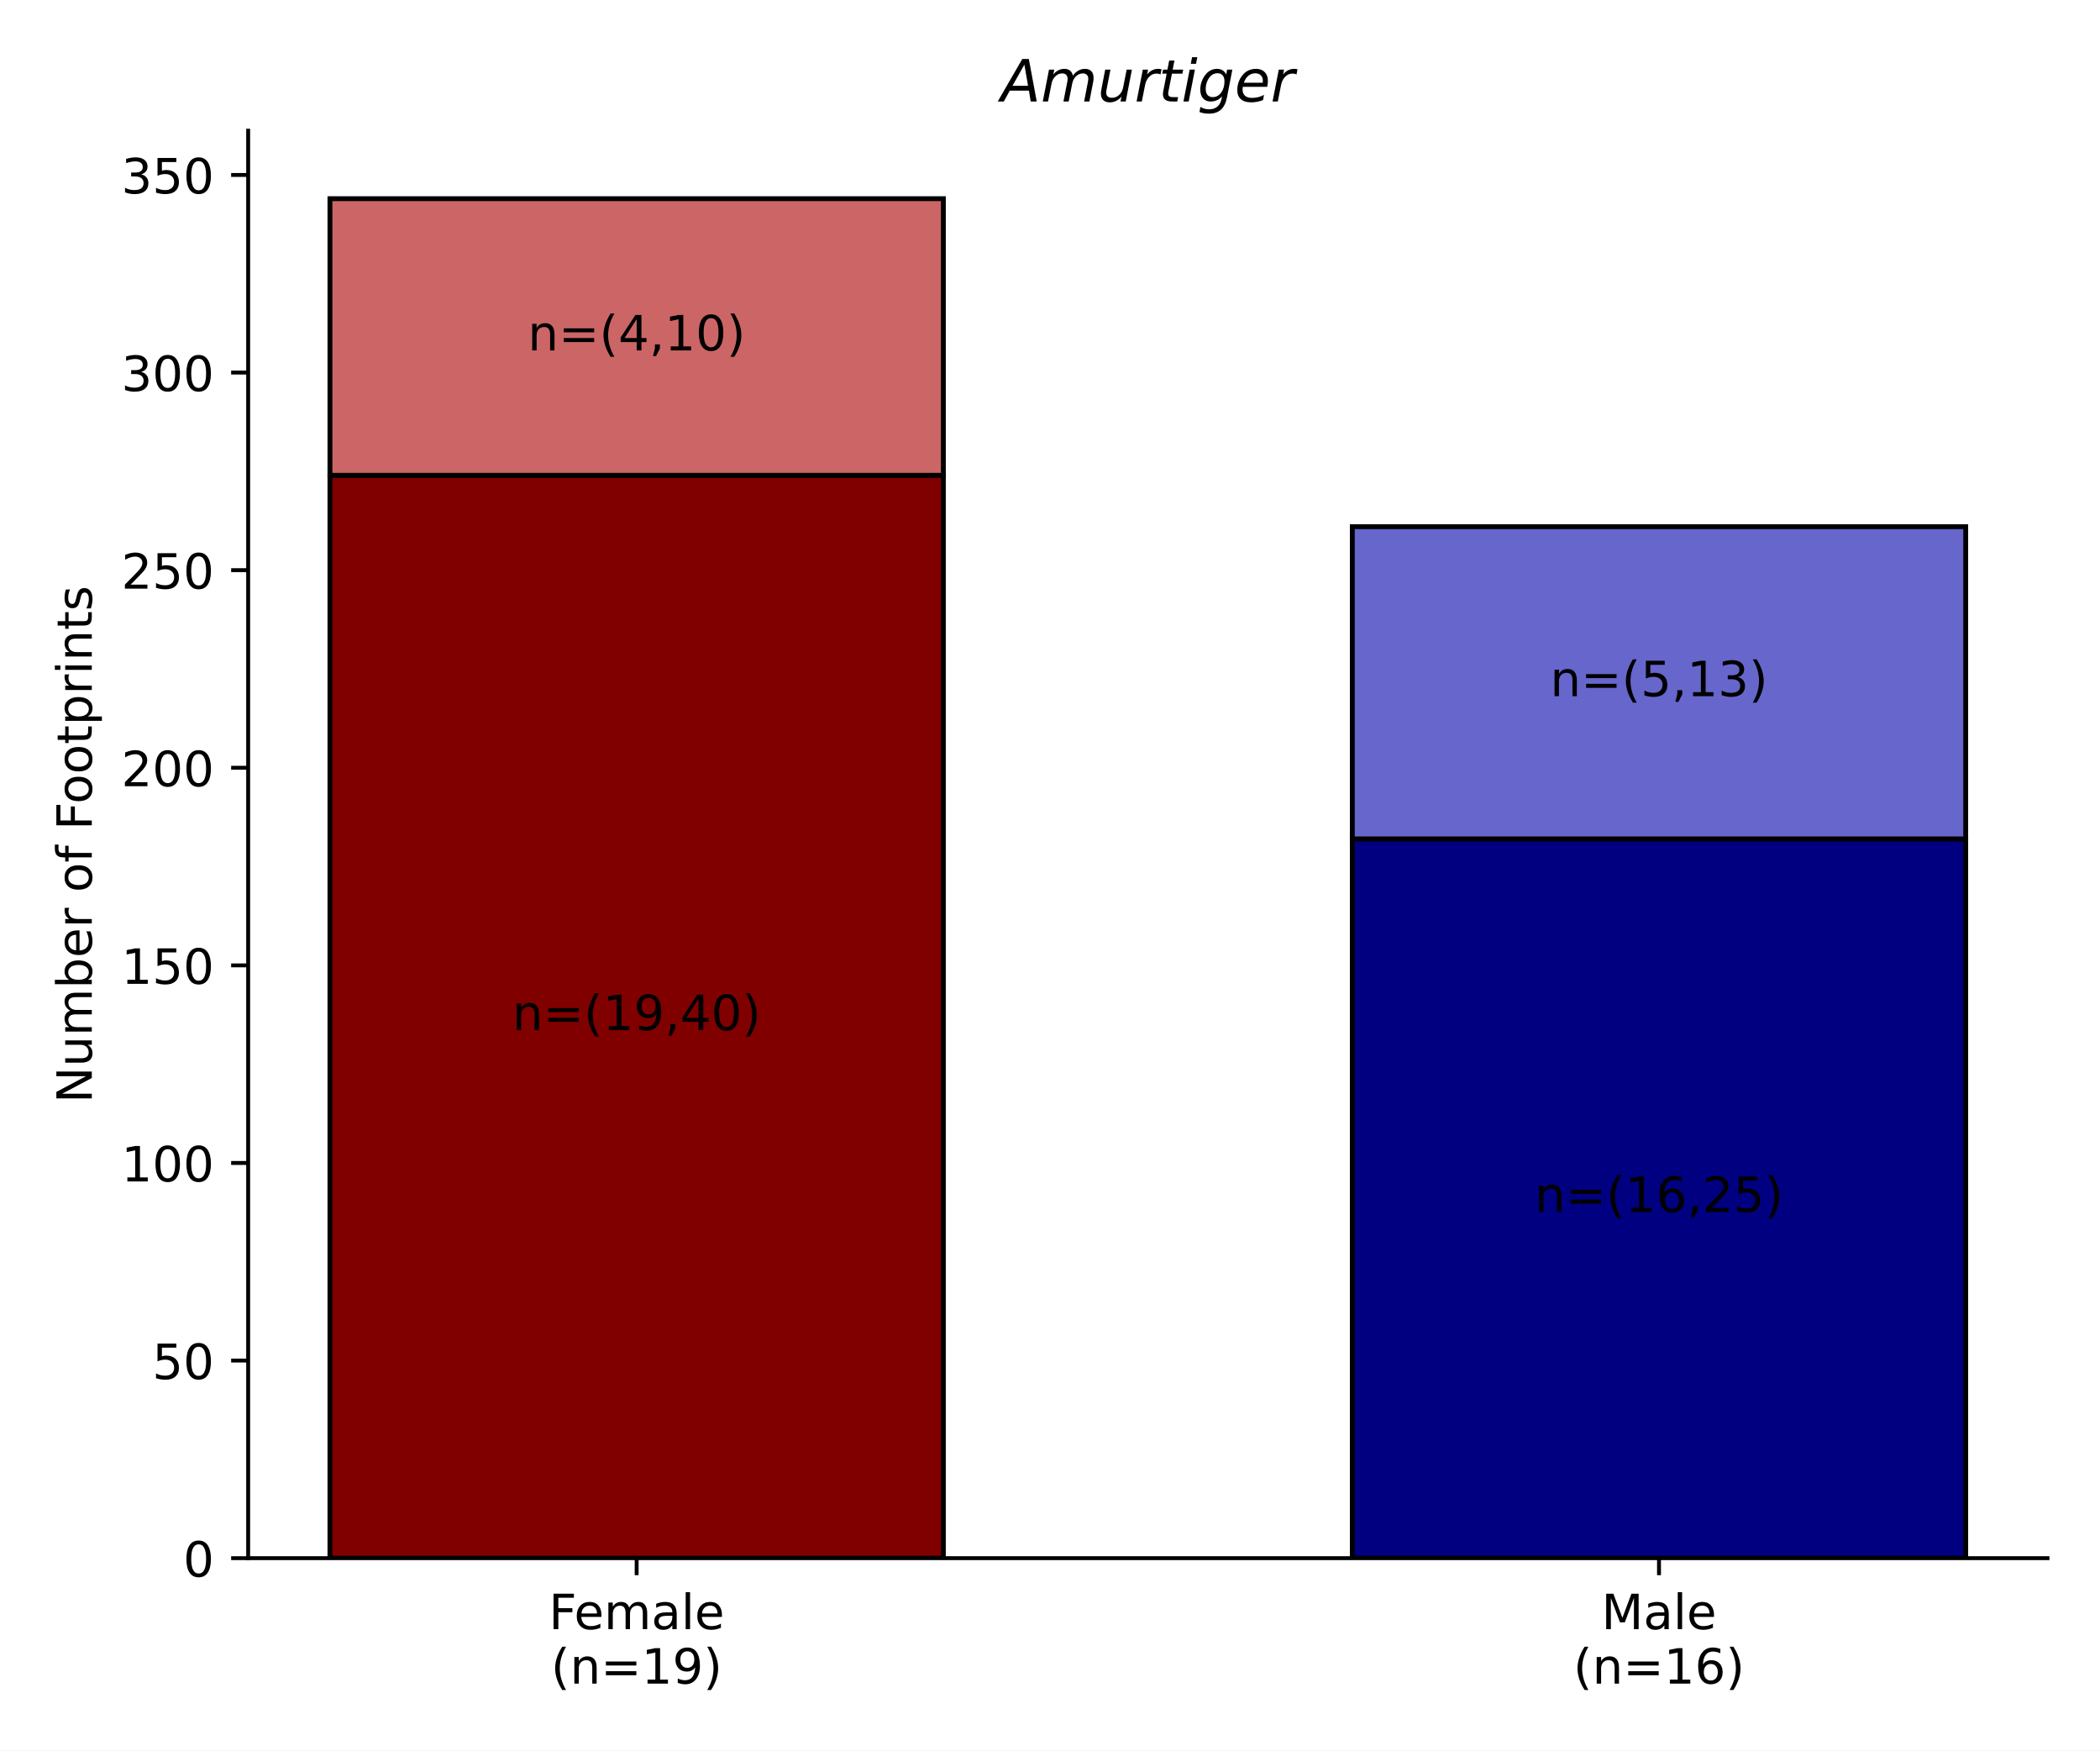
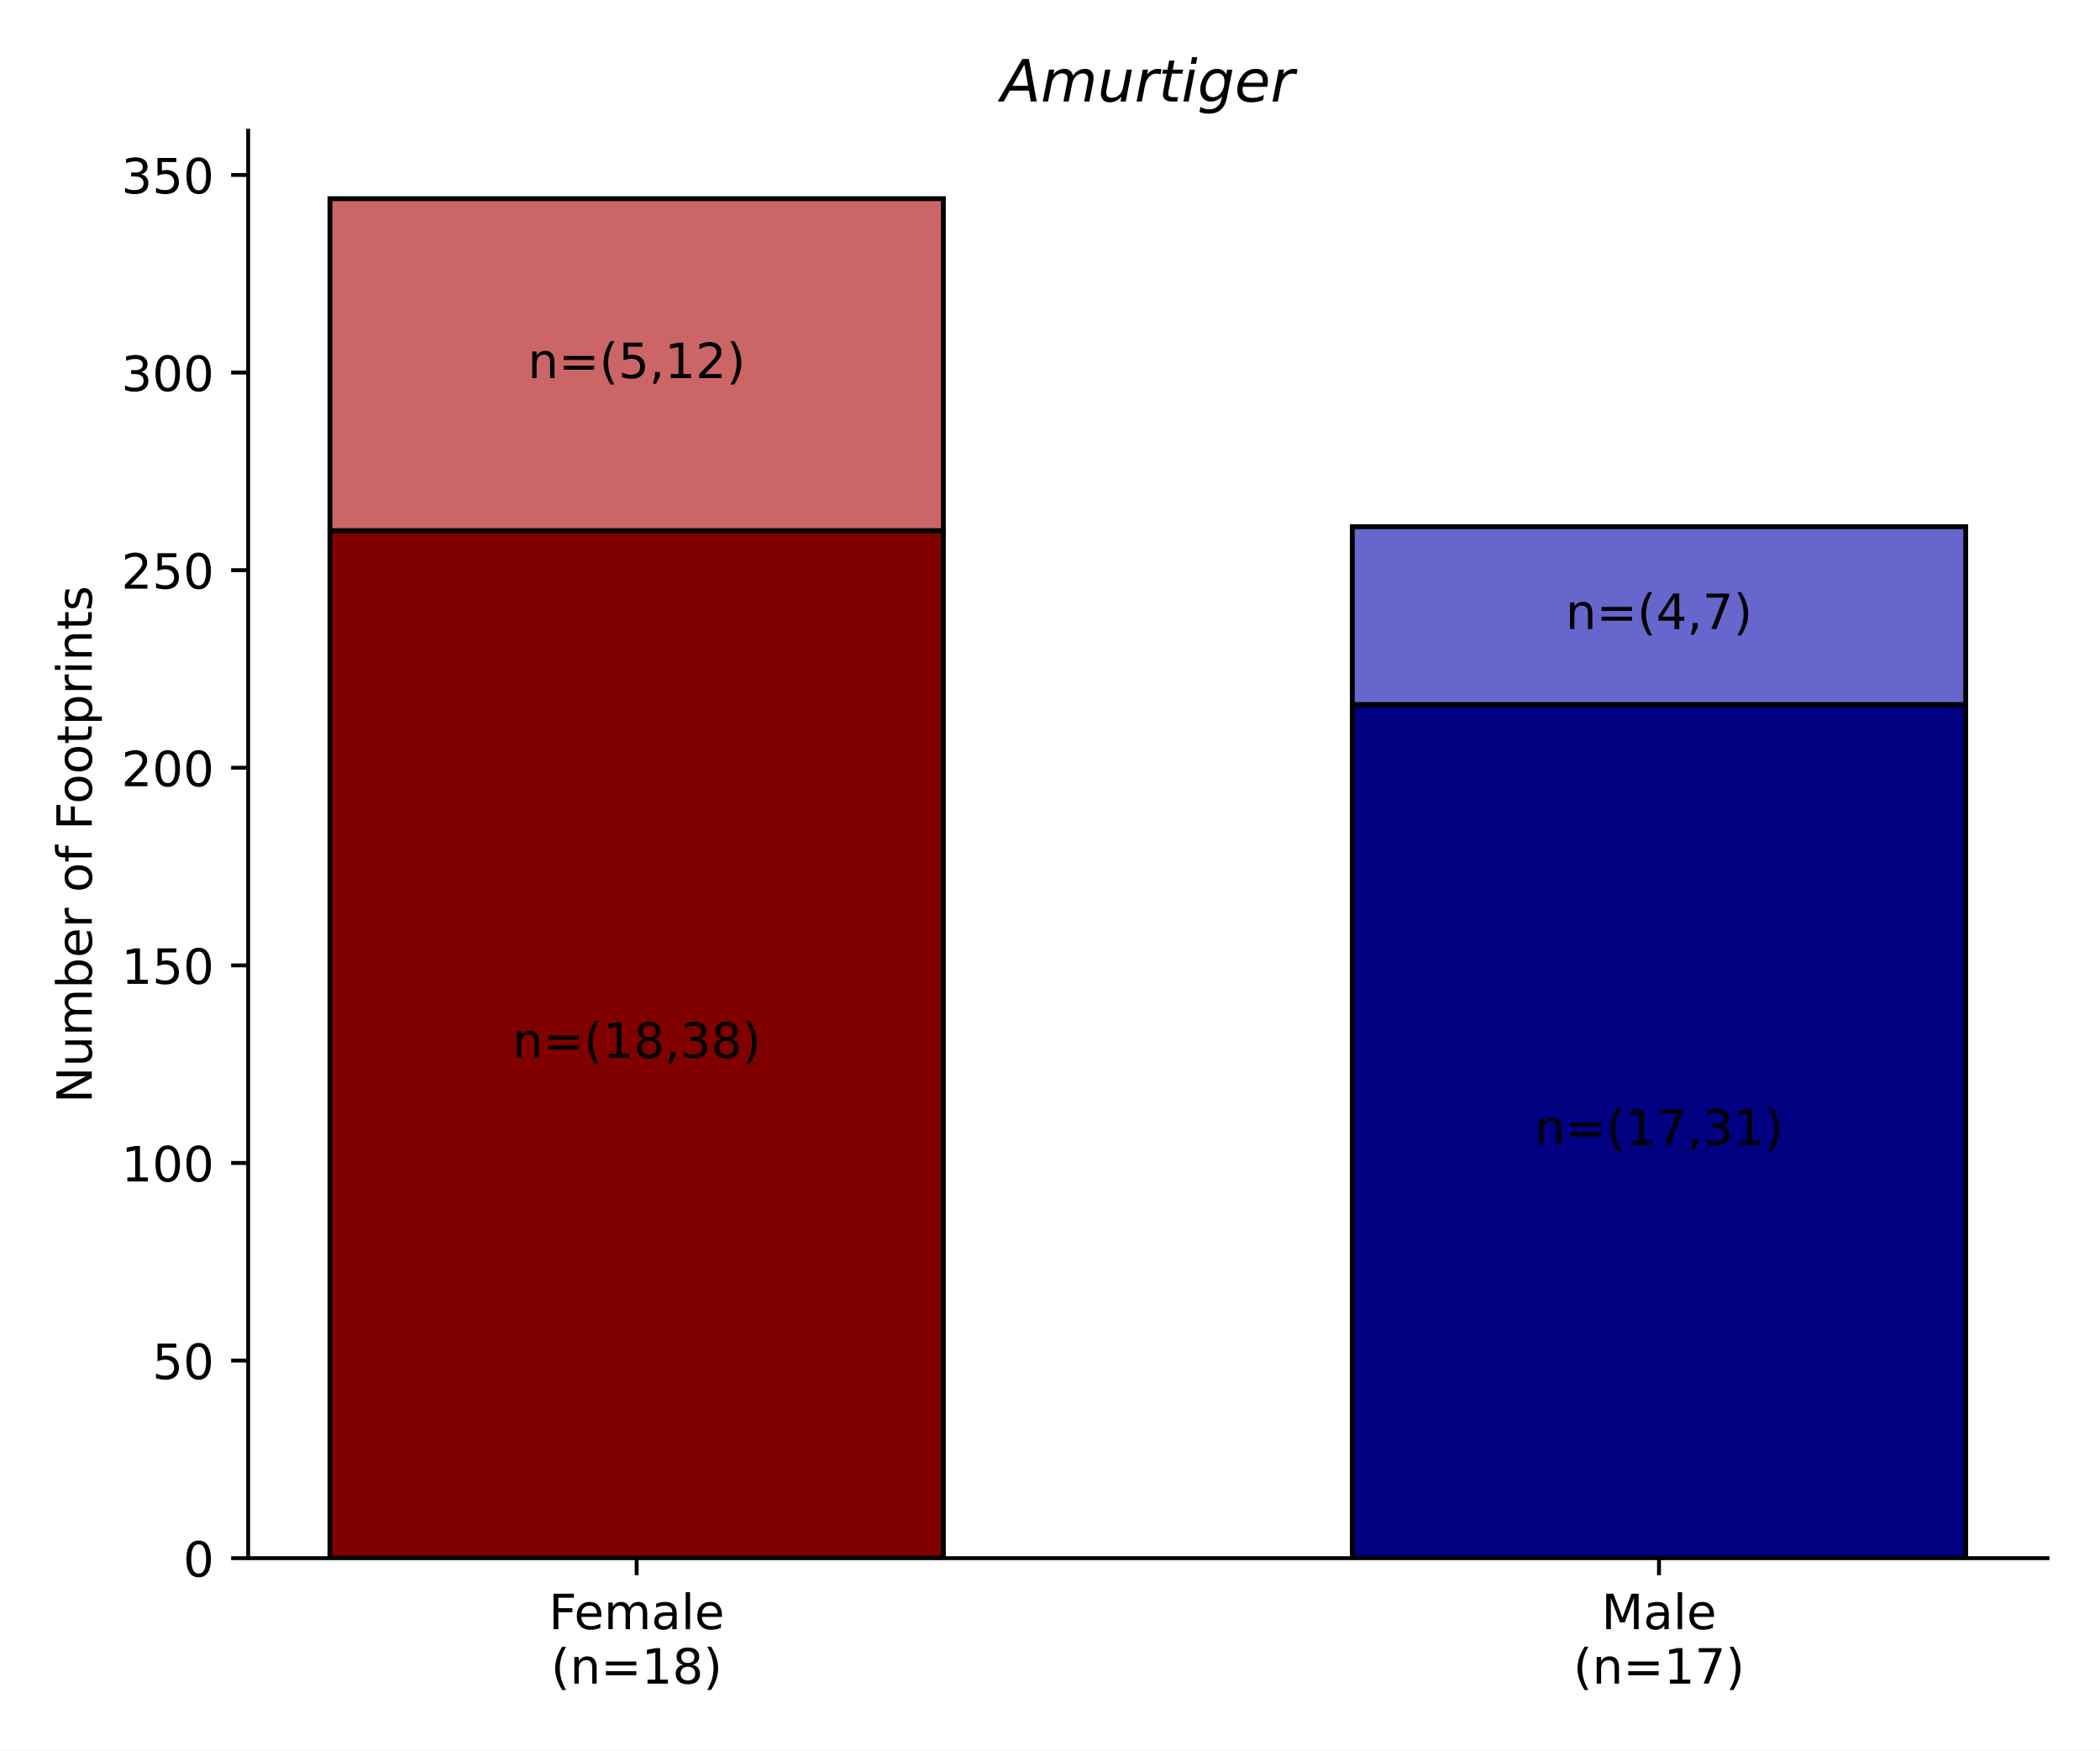
<svg xmlns="http://www.w3.org/2000/svg" xmlns:xlink="http://www.w3.org/1999/xlink" width="432pt" height="360pt" viewBox="0 0 432 360" version="1.1">
  <defs>
    <style type="text/css">*{stroke-linejoin: round; stroke-linecap: butt}</style>
  </defs>
  <g id="figure_1">
    <g id="patch_1">
      <path d="M 0 360  L 432 360  L 432 0  L 0 0  z " style="fill: #ffffff" />
    </g>
    <g id="axes_1">
      <g id="patch_2">
        <path d="M 51.05 320.456  L 421.2 320.456  L 421.2 26.88  L 51.05 26.88  z " style="fill: #ffffff" />
      </g>
      <g id="patch_3">
-         <path d="M 67.875 320.456  L 194.062 320.456  L 194.062 97.754  L 67.875 97.754  z " clip-path="url(#p17231d677a)" style="fill: #800000; stroke: #000000; stroke-linejoin: miter" />
+         <path d="M 67.875 320.456  L 194.062 320.456  L 194.062 109.133  L 67.875 109.133  z " clip-path="url(#pa23ab0e601)" style="fill: #800000; stroke: #000000; stroke-linejoin: miter" />
      </g>
      <g id="patch_4">
-         <path d="M 278.188 320.456  L 404.375 320.456  L 404.375 172.53  L 278.188 172.53  z " clip-path="url(#p17231d677a)" style="fill: #000080; stroke: #000000; stroke-linejoin: miter" />
+         <path d="M 278.188 320.456  L 404.375 320.456  L 404.375 144.896  L 278.188 144.896  z " clip-path="url(#pa23ab0e601)" style="fill: #000080; stroke: #000000; stroke-linejoin: miter" />
      </g>
      <g id="patch_5">
-         <path d="M 67.875 97.754  L 194.062 97.754  L 194.062 40.86  L 67.875 40.86  z " clip-path="url(#p17231d677a)" style="fill: #cc6666; stroke: #000000; stroke-linejoin: miter" />
+         <path d="M 67.875 109.133  L 194.062 109.133  L 194.062 40.86  L 67.875 40.86  z " clip-path="url(#pa23ab0e601)" style="fill: #cc6666; stroke: #000000; stroke-linejoin: miter" />
      </g>
      <g id="patch_6">
-         <path d="M 278.188 172.53  L 404.375 172.53  L 404.375 108.321  L 278.188 108.321  z " clip-path="url(#p17231d677a)" style="fill: #6666cc; stroke: #000000; stroke-linejoin: miter" />
+         <path d="M 278.188 144.896  L 404.375 144.896  L 404.375 108.321  L 278.188 108.321  z " clip-path="url(#pa23ab0e601)" style="fill: #6666cc; stroke: #000000; stroke-linejoin: miter" />
      </g>
      <g id="matplotlib.axis_1">
        <g id="xtick_1">
          <g id="line2d_1">
            <defs>
-               <path id="mce6522db56" d="M 0 0  L 0 3.5  " style="stroke: #000000; stroke-width: 0.8" />
+               <path id="m029377d6de" d="M 0 0  L 0 3.5  " style="stroke: #000000; stroke-width: 0.8" />
            </defs>
            <g>
-               <use xlink:href="#mce6522db56" x="130.969" y="320.456" style="stroke: #000000; stroke-width: 0.8" />
+               <use xlink:href="#m029377d6de" x="130.969" y="320.456" style="stroke: #000000; stroke-width: 0.8" />
            </g>
          </g>
          <g id="text_1">
            <g transform="translate(112.8914 335.0544) scale(0.1 -0.1)">
              <defs>
                <path id="DejaVuSans-46" d="M 628 4666  L 3309 4666  L 3309 4134  L 1259 4134  L 1259 2759  L 3109 2759  L 3109 2228  L 1259 2228  L 1259 0  L 628 0  L 628 4666  z " transform="scale(0.015625)" />
                <path id="DejaVuSans-65" d="M 3597 1894  L 3597 1613  L 953 1613  Q 991 1019 1311 708  Q 1631 397 2203 397  Q 2534 397 2845 478  Q 3156 559 3463 722  L 3463 178  Q 3153 47 2828 -22  Q 2503 -91 2169 -91  Q 1331 -91 842 396  Q 353 884 353 1716  Q 353 2575 817 3079  Q 1281 3584 2069 3584  Q 2775 3584 3186 3129  Q 3597 2675 3597 1894  z M 3022 2063  Q 3016 2534 2758 2815  Q 2500 3097 2075 3097  Q 1594 3097 1305 2825  Q 1016 2553 972 2059  L 3022 2063  z " transform="scale(0.015625)" />
                <path id="DejaVuSans-6d" d="M 3328 2828  Q 3544 3216 3844 3400  Q 4144 3584 4550 3584  Q 5097 3584 5394 3201  Q 5691 2819 5691 2113  L 5691 0  L 5113 0  L 5113 2094  Q 5113 2597 4934 2840  Q 4756 3084 4391 3084  Q 3944 3084 3684 2787  Q 3425 2491 3425 1978  L 3425 0  L 2847 0  L 2847 2094  Q 2847 2600 2669 2842  Q 2491 3084 2119 3084  Q 1678 3084 1418 2786  Q 1159 2488 1159 1978  L 1159 0  L 581 0  L 581 3500  L 1159 3500  L 1159 2956  Q 1356 3278 1631 3431  Q 1906 3584 2284 3584  Q 2666 3584 2933 3390  Q 3200 3197 3328 2828  z " transform="scale(0.015625)" />
                <path id="DejaVuSans-61" d="M 2194 1759  Q 1497 1759 1228 1600  Q 959 1441 959 1056  Q 959 750 1161 570  Q 1363 391 1709 391  Q 2188 391 2477 730  Q 2766 1069 2766 1631  L 2766 1759  L 2194 1759  z M 3341 1997  L 3341 0  L 2766 0  L 2766 531  Q 2569 213 2275 61  Q 1981 -91 1556 -91  Q 1019 -91 701 211  Q 384 513 384 1019  Q 384 1609 779 1909  Q 1175 2209 1959 2209  L 2766 2209  L 2766 2266  Q 2766 2663 2505 2880  Q 2244 3097 1772 3097  Q 1472 3097 1187 3025  Q 903 2953 641 2809  L 641 3341  Q 956 3463 1253 3523  Q 1550 3584 1831 3584  Q 2591 3584 2966 3190  Q 3341 2797 3341 1997  z " transform="scale(0.015625)" />
                <path id="DejaVuSans-6c" d="M 603 4863  L 1178 4863  L 1178 0  L 603 0  L 603 4863  z " transform="scale(0.015625)" />
              </defs>
              <use xlink:href="#DejaVuSans-46" />
              <use xlink:href="#DejaVuSans-65" transform="translate(52.01953 0)" />
              <use xlink:href="#DejaVuSans-6d" transform="translate(113.543 0)" />
              <use xlink:href="#DejaVuSans-61" transform="translate(210.9551 0)" />
              <use xlink:href="#DejaVuSans-6c" transform="translate(272.2344 0)" />
              <use xlink:href="#DejaVuSans-65" transform="translate(300.0176 0)" />
            </g>
            <g transform="translate(113.3461 346.2523) scale(0.1 -0.1)">
              <defs>
                <path id="DejaVuSans-28" d="M 1984 4856  Q 1566 4138 1362 3434  Q 1159 2731 1159 2009  Q 1159 1288 1364 580  Q 1569 -128 1984 -844  L 1484 -844  Q 1016 -109 783 600  Q 550 1309 550 2009  Q 550 2706 781 3412  Q 1013 4119 1484 4856  L 1984 4856  z " transform="scale(0.015625)" />
                <path id="DejaVuSans-6e" d="M 3513 2113  L 3513 0  L 2938 0  L 2938 2094  Q 2938 2591 2744 2837  Q 2550 3084 2163 3084  Q 1697 3084 1428 2787  Q 1159 2491 1159 1978  L 1159 0  L 581 0  L 581 3500  L 1159 3500  L 1159 2956  Q 1366 3272 1645 3428  Q 1925 3584 2291 3584  Q 2894 3584 3203 3211  Q 3513 2838 3513 2113  z " transform="scale(0.015625)" />
                <path id="DejaVuSans-3d" d="M 678 2906  L 4684 2906  L 4684 2381  L 678 2381  L 678 2906  z M 678 1631  L 4684 1631  L 4684 1100  L 678 1100  L 678 1631  z " transform="scale(0.015625)" />
                <path id="DejaVuSans-31" d="M 794 531  L 1825 531  L 1825 4091  L 703 3866  L 703 4441  L 1819 4666  L 2450 4666  L 2450 531  L 3481 531  L 3481 0  L 794 0  L 794 531  z " transform="scale(0.015625)" />
-                 <path id="DejaVuSans-39" d="M 703 97  L 703 672  Q 941 559 1184 500  Q 1428 441 1663 441  Q 2288 441 2617 861  Q 2947 1281 2994 2138  Q 2813 1869 2534 1725  Q 2256 1581 1919 1581  Q 1219 1581 811 2004  Q 403 2428 403 3163  Q 403 3881 828 4315  Q 1253 4750 1959 4750  Q 2769 4750 3195 4129  Q 3622 3509 3622 2328  Q 3622 1225 3098 567  Q 2575 -91 1691 -91  Q 1453 -91 1209 -44  Q 966 3 703 97  z M 1959 2075  Q 2384 2075 2632 2365  Q 2881 2656 2881 3163  Q 2881 3666 2632 3958  Q 2384 4250 1959 4250  Q 1534 4250 1286 3958  Q 1038 3666 1038 3163  Q 1038 2656 1286 2365  Q 1534 2075 1959 2075  z " transform="scale(0.015625)" />
+                 <path id="DejaVuSans-38" d="M 2034 2216  Q 1584 2216 1326 1975  Q 1069 1734 1069 1313  Q 1069 891 1326 650  Q 1584 409 2034 409  Q 2484 409 2743 651  Q 3003 894 3003 1313  Q 3003 1734 2745 1975  Q 2488 2216 2034 2216  z M 1403 2484  Q 997 2584 770 2862  Q 544 3141 544 3541  Q 544 4100 942 4425  Q 1341 4750 2034 4750  Q 2731 4750 3128 4425  Q 3525 4100 3525 3541  Q 3525 3141 3298 2862  Q 3072 2584 2669 2484  Q 3125 2378 3379 2068  Q 3634 1759 3634 1313  Q 3634 634 3220 271  Q 2806 -91 2034 -91  Q 1263 -91 848 271  Q 434 634 434 1313  Q 434 1759 690 2068  Q 947 2378 1403 2484  z M 1172 3481  Q 1172 3119 1398 2916  Q 1625 2713 2034 2713  Q 2441 2713 2670 2916  Q 2900 3119 2900 3481  Q 2900 3844 2670 4047  Q 2441 4250 2034 4250  Q 1625 4250 1398 4047  Q 1172 3844 1172 3481  z " transform="scale(0.015625)" />
                <path id="DejaVuSans-29" d="M 513 4856  L 1013 4856  Q 1481 4119 1714 3412  Q 1947 2706 1947 2009  Q 1947 1309 1714 600  Q 1481 -109 1013 -844  L 513 -844  Q 928 -128 1133 580  Q 1338 1288 1338 2009  Q 1338 2731 1133 3434  Q 928 4138 513 4856  z " transform="scale(0.015625)" />
              </defs>
              <use xlink:href="#DejaVuSans-28" />
              <use xlink:href="#DejaVuSans-6e" transform="translate(39.01367 0)" />
              <use xlink:href="#DejaVuSans-3d" transform="translate(102.3926 0)" />
              <use xlink:href="#DejaVuSans-31" transform="translate(186.1816 0)" />
-               <use xlink:href="#DejaVuSans-39" transform="translate(249.8047 0)" />
+               <use xlink:href="#DejaVuSans-38" transform="translate(249.8047 0)" />
              <use xlink:href="#DejaVuSans-29" transform="translate(313.4277 0)" />
            </g>
          </g>
        </g>
        <g id="xtick_2">
          <g id="line2d_2">
            <g>
-               <use xlink:href="#mce6522db56" x="341.281" y="320.456" style="stroke: #000000; stroke-width: 0.8" />
+               <use xlink:href="#m029377d6de" x="341.281" y="320.456" style="stroke: #000000; stroke-width: 0.8" />
            </g>
          </g>
          <g id="text_2">
            <g transform="translate(329.4375 335.0544) scale(0.1 -0.1)">
              <defs>
                <path id="DejaVuSans-4d" d="M 628 4666  L 1569 4666  L 2759 1491  L 3956 4666  L 4897 4666  L 4897 0  L 4281 0  L 4281 4097  L 3078 897  L 2444 897  L 1241 4097  L 1241 0  L 628 0  L 628 4666  z " transform="scale(0.015625)" />
              </defs>
              <use xlink:href="#DejaVuSans-4d" />
              <use xlink:href="#DejaVuSans-61" transform="translate(86.2793 0)" />
              <use xlink:href="#DejaVuSans-6c" transform="translate(147.5586 0)" />
              <use xlink:href="#DejaVuSans-65" transform="translate(175.3418 0)" />
            </g>
            <g transform="translate(323.6586 346.2523) scale(0.1 -0.1)">
              <defs>
-                 <path id="DejaVuSans-36" d="M 2113 2584  Q 1688 2584 1439 2293  Q 1191 2003 1191 1497  Q 1191 994 1439 701  Q 1688 409 2113 409  Q 2538 409 2786 701  Q 3034 994 3034 1497  Q 3034 2003 2786 2293  Q 2538 2584 2113 2584  z M 3366 4563  L 3366 3988  Q 3128 4100 2886 4159  Q 2644 4219 2406 4219  Q 1781 4219 1451 3797  Q 1122 3375 1075 2522  Q 1259 2794 1537 2939  Q 1816 3084 2150 3084  Q 2853 3084 3261 2657  Q 3669 2231 3669 1497  Q 3669 778 3244 343  Q 2819 -91 2113 -91  Q 1303 -91 875 529  Q 447 1150 447 2328  Q 447 3434 972 4092  Q 1497 4750 2381 4750  Q 2619 4750 2861 4703  Q 3103 4656 3366 4563  z " transform="scale(0.015625)" />
+                 <path id="DejaVuSans-37" d="M 525 4666  L 3525 4666  L 3525 4397  L 1831 0  L 1172 0  L 2766 4134  L 525 4134  L 525 4666  z " transform="scale(0.015625)" />
              </defs>
              <use xlink:href="#DejaVuSans-28" />
              <use xlink:href="#DejaVuSans-6e" transform="translate(39.01367 0)" />
              <use xlink:href="#DejaVuSans-3d" transform="translate(102.3926 0)" />
              <use xlink:href="#DejaVuSans-31" transform="translate(186.1816 0)" />
-               <use xlink:href="#DejaVuSans-36" transform="translate(249.8047 0)" />
+               <use xlink:href="#DejaVuSans-37" transform="translate(249.8047 0)" />
              <use xlink:href="#DejaVuSans-29" transform="translate(313.4277 0)" />
            </g>
          </g>
        </g>
      </g>
      <g id="matplotlib.axis_2">
        <g id="ytick_1">
          <g id="line2d_3">
            <defs>
-               <path id="m7c44051bee" d="M 0 0  L -3.5 0  " style="stroke: #000000; stroke-width: 0.8" />
+               <path id="m004c3bb028" d="M 0 0  L -3.5 0  " style="stroke: #000000; stroke-width: 0.8" />
            </defs>
            <g>
-               <use xlink:href="#m7c44051bee" x="51.05" y="320.456" style="stroke: #000000; stroke-width: 0.8" />
+               <use xlink:href="#m004c3bb028" x="51.05" y="320.456" style="stroke: #000000; stroke-width: 0.8" />
            </g>
          </g>
          <g id="text_3">
            <g transform="translate(37.6875 324.2552) scale(0.1 -0.1)">
              <defs>
                <path id="DejaVuSans-30" d="M 2034 4250  Q 1547 4250 1301 3770  Q 1056 3291 1056 2328  Q 1056 1369 1301 889  Q 1547 409 2034 409  Q 2525 409 2770 889  Q 3016 1369 3016 2328  Q 3016 3291 2770 3770  Q 2525 4250 2034 4250  z M 2034 4750  Q 2819 4750 3233 4129  Q 3647 3509 3647 2328  Q 3647 1150 3233 529  Q 2819 -91 2034 -91  Q 1250 -91 836 529  Q 422 1150 422 2328  Q 422 3509 836 4129  Q 1250 4750 2034 4750  z " transform="scale(0.015625)" />
              </defs>
              <use xlink:href="#DejaVuSans-30" />
            </g>
          </g>
        </g>
        <g id="ytick_2">
          <g id="line2d_4">
            <g>
-               <use xlink:href="#m7c44051bee" x="51.05" y="279.817" style="stroke: #000000; stroke-width: 0.8" />
+               <use xlink:href="#m004c3bb028" x="51.05" y="279.817" style="stroke: #000000; stroke-width: 0.8" />
            </g>
          </g>
          <g id="text_4">
            <g transform="translate(31.325 283.6162) scale(0.1 -0.1)">
              <defs>
                <path id="DejaVuSans-35" d="M 691 4666  L 3169 4666  L 3169 4134  L 1269 4134  L 1269 2991  Q 1406 3038 1543 3061  Q 1681 3084 1819 3084  Q 2600 3084 3056 2656  Q 3513 2228 3513 1497  Q 3513 744 3044 326  Q 2575 -91 1722 -91  Q 1428 -91 1123 -41  Q 819 9 494 109  L 494 744  Q 775 591 1075 516  Q 1375 441 1709 441  Q 2250 441 2565 725  Q 2881 1009 2881 1497  Q 2881 1984 2565 2268  Q 2250 2553 1709 2553  Q 1456 2553 1204 2497  Q 953 2441 691 2322  L 691 4666  z " transform="scale(0.015625)" />
              </defs>
              <use xlink:href="#DejaVuSans-35" />
              <use xlink:href="#DejaVuSans-30" transform="translate(63.62305 0)" />
            </g>
          </g>
        </g>
        <g id="ytick_3">
          <g id="line2d_5">
            <g>
-               <use xlink:href="#m7c44051bee" x="51.05" y="239.178" style="stroke: #000000; stroke-width: 0.8" />
+               <use xlink:href="#m004c3bb028" x="51.05" y="239.178" style="stroke: #000000; stroke-width: 0.8" />
            </g>
          </g>
          <g id="text_5">
            <g transform="translate(24.9625 242.9773) scale(0.1 -0.1)">
              <use xlink:href="#DejaVuSans-31" />
              <use xlink:href="#DejaVuSans-30" transform="translate(63.62305 0)" />
              <use xlink:href="#DejaVuSans-30" transform="translate(127.2461 0)" />
            </g>
          </g>
        </g>
        <g id="ytick_4">
          <g id="line2d_6">
            <g>
-               <use xlink:href="#m7c44051bee" x="51.05" y="198.539" style="stroke: #000000; stroke-width: 0.8" />
+               <use xlink:href="#m004c3bb028" x="51.05" y="198.539" style="stroke: #000000; stroke-width: 0.8" />
            </g>
          </g>
          <g id="text_6">
            <g transform="translate(24.9625 202.3383) scale(0.1 -0.1)">
              <use xlink:href="#DejaVuSans-31" />
              <use xlink:href="#DejaVuSans-35" transform="translate(63.62305 0)" />
              <use xlink:href="#DejaVuSans-30" transform="translate(127.2461 0)" />
            </g>
          </g>
        </g>
        <g id="ytick_5">
          <g id="line2d_7">
            <g>
-               <use xlink:href="#m7c44051bee" x="51.05" y="157.9" style="stroke: #000000; stroke-width: 0.8" />
+               <use xlink:href="#m004c3bb028" x="51.05" y="157.9" style="stroke: #000000; stroke-width: 0.8" />
            </g>
          </g>
          <g id="text_7">
            <g transform="translate(24.9625 161.6993) scale(0.1 -0.1)">
              <defs>
                <path id="DejaVuSans-32" d="M 1228 531  L 3431 531  L 3431 0  L 469 0  L 469 531  Q 828 903 1448 1529  Q 2069 2156 2228 2338  Q 2531 2678 2651 2914  Q 2772 3150 2772 3378  Q 2772 3750 2511 3984  Q 2250 4219 1831 4219  Q 1534 4219 1204 4116  Q 875 4013 500 3803  L 500 4441  Q 881 4594 1212 4672  Q 1544 4750 1819 4750  Q 2544 4750 2975 4387  Q 3406 4025 3406 3419  Q 3406 3131 3298 2873  Q 3191 2616 2906 2266  Q 2828 2175 2409 1742  Q 1991 1309 1228 531  z " transform="scale(0.015625)" />
              </defs>
              <use xlink:href="#DejaVuSans-32" />
              <use xlink:href="#DejaVuSans-30" transform="translate(63.62305 0)" />
              <use xlink:href="#DejaVuSans-30" transform="translate(127.2461 0)" />
            </g>
          </g>
        </g>
        <g id="ytick_6">
          <g id="line2d_8">
            <g>
-               <use xlink:href="#m7c44051bee" x="51.05" y="117.261" style="stroke: #000000; stroke-width: 0.8" />
+               <use xlink:href="#m004c3bb028" x="51.05" y="117.261" style="stroke: #000000; stroke-width: 0.8" />
            </g>
          </g>
          <g id="text_8">
            <g transform="translate(24.9625 121.0603) scale(0.1 -0.1)">
              <use xlink:href="#DejaVuSans-32" />
              <use xlink:href="#DejaVuSans-35" transform="translate(63.62305 0)" />
              <use xlink:href="#DejaVuSans-30" transform="translate(127.2461 0)" />
            </g>
          </g>
        </g>
        <g id="ytick_7">
          <g id="line2d_9">
            <g>
-               <use xlink:href="#m7c44051bee" x="51.05" y="76.622" style="stroke: #000000; stroke-width: 0.8" />
+               <use xlink:href="#m004c3bb028" x="51.05" y="76.622" style="stroke: #000000; stroke-width: 0.8" />
            </g>
          </g>
          <g id="text_9">
            <g transform="translate(24.9625 80.42133) scale(0.1 -0.1)">
              <defs>
                <path id="DejaVuSans-33" d="M 2597 2516  Q 3050 2419 3304 2112  Q 3559 1806 3559 1356  Q 3559 666 3084 287  Q 2609 -91 1734 -91  Q 1441 -91 1130 -33  Q 819 25 488 141  L 488 750  Q 750 597 1062 519  Q 1375 441 1716 441  Q 2309 441 2620 675  Q 2931 909 2931 1356  Q 2931 1769 2642 2001  Q 2353 2234 1838 2234  L 1294 2234  L 1294 2753  L 1863 2753  Q 2328 2753 2575 2939  Q 2822 3125 2822 3475  Q 2822 3834 2567 4026  Q 2313 4219 1838 4219  Q 1578 4219 1281 4162  Q 984 4106 628 3988  L 628 4550  Q 988 4650 1302 4700  Q 1616 4750 1894 4750  Q 2613 4750 3031 4423  Q 3450 4097 3450 3541  Q 3450 3153 3228 2886  Q 3006 2619 2597 2516  z " transform="scale(0.015625)" />
              </defs>
              <use xlink:href="#DejaVuSans-33" />
              <use xlink:href="#DejaVuSans-30" transform="translate(63.62305 0)" />
              <use xlink:href="#DejaVuSans-30" transform="translate(127.2461 0)" />
            </g>
          </g>
        </g>
        <g id="ytick_8">
          <g id="line2d_10">
            <g>
-               <use xlink:href="#m7c44051bee" x="51.05" y="35.983" style="stroke: #000000; stroke-width: 0.8" />
+               <use xlink:href="#m004c3bb028" x="51.05" y="35.983" style="stroke: #000000; stroke-width: 0.8" />
            </g>
          </g>
          <g id="text_10">
            <g transform="translate(24.9625 39.78235) scale(0.1 -0.1)">
              <use xlink:href="#DejaVuSans-33" />
              <use xlink:href="#DejaVuSans-35" transform="translate(63.62305 0)" />
              <use xlink:href="#DejaVuSans-30" transform="translate(127.2461 0)" />
            </g>
          </g>
        </g>
        <g id="text_11">
          <g transform="translate(18.88281 226.8774) rotate(-90) scale(0.1 -0.1)">
            <defs>
              <path id="DejaVuSans-4e" d="M 628 4666  L 1478 4666  L 3547 763  L 3547 4666  L 4159 4666  L 4159 0  L 3309 0  L 1241 3903  L 1241 0  L 628 0  L 628 4666  z " transform="scale(0.015625)" />
              <path id="DejaVuSans-75" d="M 544 1381  L 544 3500  L 1119 3500  L 1119 1403  Q 1119 906 1312 657  Q 1506 409 1894 409  Q 2359 409 2629 706  Q 2900 1003 2900 1516  L 2900 3500  L 3475 3500  L 3475 0  L 2900 0  L 2900 538  Q 2691 219 2414 64  Q 2138 -91 1772 -91  Q 1169 -91 856 284  Q 544 659 544 1381  z M 1991 3584  L 1991 3584  z " transform="scale(0.015625)" />
              <path id="DejaVuSans-62" d="M 3116 1747  Q 3116 2381 2855 2742  Q 2594 3103 2138 3103  Q 1681 3103 1420 2742  Q 1159 2381 1159 1747  Q 1159 1113 1420 752  Q 1681 391 2138 391  Q 2594 391 2855 752  Q 3116 1113 3116 1747  z M 1159 2969  Q 1341 3281 1617 3432  Q 1894 3584 2278 3584  Q 2916 3584 3314 3078  Q 3713 2572 3713 1747  Q 3713 922 3314 415  Q 2916 -91 2278 -91  Q 1894 -91 1617 61  Q 1341 213 1159 525  L 1159 0  L 581 0  L 581 4863  L 1159 4863  L 1159 2969  z " transform="scale(0.015625)" />
              <path id="DejaVuSans-72" d="M 2631 2963  Q 2534 3019 2420 3045  Q 2306 3072 2169 3072  Q 1681 3072 1420 2755  Q 1159 2438 1159 1844  L 1159 0  L 581 0  L 581 3500  L 1159 3500  L 1159 2956  Q 1341 3275 1631 3429  Q 1922 3584 2338 3584  Q 2397 3584 2469 3576  Q 2541 3569 2628 3553  L 2631 2963  z " transform="scale(0.015625)" />
              <path id="DejaVuSans-20" transform="scale(0.015625)" />
              <path id="DejaVuSans-6f" d="M 1959 3097  Q 1497 3097 1228 2736  Q 959 2375 959 1747  Q 959 1119 1226 758  Q 1494 397 1959 397  Q 2419 397 2687 759  Q 2956 1122 2956 1747  Q 2956 2369 2687 2733  Q 2419 3097 1959 3097  z M 1959 3584  Q 2709 3584 3137 3096  Q 3566 2609 3566 1747  Q 3566 888 3137 398  Q 2709 -91 1959 -91  Q 1206 -91 779 398  Q 353 888 353 1747  Q 353 2609 779 3096  Q 1206 3584 1959 3584  z " transform="scale(0.015625)" />
              <path id="DejaVuSans-66" d="M 2375 4863  L 2375 4384  L 1825 4384  Q 1516 4384 1395 4259  Q 1275 4134 1275 3809  L 1275 3500  L 2222 3500  L 2222 3053  L 1275 3053  L 1275 0  L 697 0  L 697 3053  L 147 3053  L 147 3500  L 697 3500  L 697 3744  Q 697 4328 969 4595  Q 1241 4863 1831 4863  L 2375 4863  z " transform="scale(0.015625)" />
              <path id="DejaVuSans-74" d="M 1172 4494  L 1172 3500  L 2356 3500  L 2356 3053  L 1172 3053  L 1172 1153  Q 1172 725 1289 603  Q 1406 481 1766 481  L 2356 481  L 2356 0  L 1766 0  Q 1100 0 847 248  Q 594 497 594 1153  L 594 3053  L 172 3053  L 172 3500  L 594 3500  L 594 4494  L 1172 4494  z " transform="scale(0.015625)" />
              <path id="DejaVuSans-70" d="M 1159 525  L 1159 -1331  L 581 -1331  L 581 3500  L 1159 3500  L 1159 2969  Q 1341 3281 1617 3432  Q 1894 3584 2278 3584  Q 2916 3584 3314 3078  Q 3713 2572 3713 1747  Q 3713 922 3314 415  Q 2916 -91 2278 -91  Q 1894 -91 1617 61  Q 1341 213 1159 525  z M 3116 1747  Q 3116 2381 2855 2742  Q 2594 3103 2138 3103  Q 1681 3103 1420 2742  Q 1159 2381 1159 1747  Q 1159 1113 1420 752  Q 1681 391 2138 391  Q 2594 391 2855 752  Q 3116 1113 3116 1747  z " transform="scale(0.015625)" />
              <path id="DejaVuSans-69" d="M 603 3500  L 1178 3500  L 1178 0  L 603 0  L 603 3500  z M 603 4863  L 1178 4863  L 1178 4134  L 603 4134  L 603 4863  z " transform="scale(0.015625)" />
              <path id="DejaVuSans-73" d="M 2834 3397  L 2834 2853  Q 2591 2978 2328 3040  Q 2066 3103 1784 3103  Q 1356 3103 1142 2972  Q 928 2841 928 2578  Q 928 2378 1081 2264  Q 1234 2150 1697 2047  L 1894 2003  Q 2506 1872 2764 1633  Q 3022 1394 3022 966  Q 3022 478 2636 193  Q 2250 -91 1575 -91  Q 1294 -91 989 -36  Q 684 19 347 128  L 347 722  Q 666 556 975 473  Q 1284 391 1588 391  Q 1994 391 2212 530  Q 2431 669 2431 922  Q 2431 1156 2273 1281  Q 2116 1406 1581 1522  L 1381 1569  Q 847 1681 609 1914  Q 372 2147 372 2553  Q 372 3047 722 3315  Q 1072 3584 1716 3584  Q 2034 3584 2315 3537  Q 2597 3491 2834 3397  z " transform="scale(0.015625)" />
            </defs>
            <use xlink:href="#DejaVuSans-4e" />
            <use xlink:href="#DejaVuSans-75" transform="translate(74.80469 0)" />
            <use xlink:href="#DejaVuSans-6d" transform="translate(138.1836 0)" />
            <use xlink:href="#DejaVuSans-62" transform="translate(235.5957 0)" />
            <use xlink:href="#DejaVuSans-65" transform="translate(299.0723 0)" />
            <use xlink:href="#DejaVuSans-72" transform="translate(360.5957 0)" />
            <use xlink:href="#DejaVuSans-20" transform="translate(401.709 0)" />
            <use xlink:href="#DejaVuSans-6f" transform="translate(433.4961 0)" />
            <use xlink:href="#DejaVuSans-66" transform="translate(494.6777 0)" />
            <use xlink:href="#DejaVuSans-20" transform="translate(529.8828 0)" />
            <use xlink:href="#DejaVuSans-46" transform="translate(561.6699 0)" />
            <use xlink:href="#DejaVuSans-6f" transform="translate(615.5645 0)" />
            <use xlink:href="#DejaVuSans-6f" transform="translate(676.7461 0)" />
            <use xlink:href="#DejaVuSans-74" transform="translate(737.9277 0)" />
            <use xlink:href="#DejaVuSans-70" transform="translate(777.1367 0)" />
            <use xlink:href="#DejaVuSans-72" transform="translate(840.6133 0)" />
            <use xlink:href="#DejaVuSans-69" transform="translate(881.7266 0)" />
            <use xlink:href="#DejaVuSans-6e" transform="translate(909.5098 0)" />
            <use xlink:href="#DejaVuSans-74" transform="translate(972.8887 0)" />
            <use xlink:href="#DejaVuSans-73" transform="translate(1012.098 0)" />
          </g>
        </g>
      </g>
      <g id="patch_7">
        <path d="M 51.05 320.456  L 51.05 26.88  " style="fill: none; stroke: #000000; stroke-width: 0.8; stroke-linejoin: miter; stroke-linecap: square" />
      </g>
      <g id="patch_8">
        <path d="M 51.05 320.456  L 421.2 320.456  " style="fill: none; stroke: #000000; stroke-width: 0.8; stroke-linejoin: miter; stroke-linecap: square" />
      </g>
      <g id="text_12">
-         <g transform="translate(105.3945 211.8646) scale(0.1 -0.1)">
+         <g transform="translate(105.3945 217.554) scale(0.1 -0.1)">
          <defs>
            <path id="DejaVuSans-2c" d="M 750 794  L 1409 794  L 1409 256  L 897 -744  L 494 -744  L 750 256  L 750 794  z " transform="scale(0.015625)" />
-             <path id="DejaVuSans-34" d="M 2419 4116  L 825 1625  L 2419 1625  L 2419 4116  z M 2253 4666  L 3047 4666  L 3047 1625  L 3713 1625  L 3713 1100  L 3047 1100  L 3047 0  L 2419 0  L 2419 1100  L 313 1100  L 313 1709  L 2253 4666  z " transform="scale(0.015625)" />
          </defs>
          <use xlink:href="#DejaVuSans-6e" />
          <use xlink:href="#DejaVuSans-3d" transform="translate(63.37891 0)" />
          <use xlink:href="#DejaVuSans-28" transform="translate(147.168 0)" />
          <use xlink:href="#DejaVuSans-31" transform="translate(186.1816 0)" />
-           <use xlink:href="#DejaVuSans-39" transform="translate(249.8047 0)" />
+           <use xlink:href="#DejaVuSans-38" transform="translate(249.8047 0)" />
          <use xlink:href="#DejaVuSans-2c" transform="translate(313.4277 0)" />
-           <use xlink:href="#DejaVuSans-34" transform="translate(345.2148 0)" />
-           <use xlink:href="#DejaVuSans-30" transform="translate(408.8379 0)" />
+           <use xlink:href="#DejaVuSans-33" transform="translate(345.2148 0)" />
+           <use xlink:href="#DejaVuSans-38" transform="translate(408.8379 0)" />
          <use xlink:href="#DejaVuSans-29" transform="translate(472.4609 0)" />
        </g>
      </g>
      <g id="text_13">
-         <g transform="translate(315.707 249.2524) scale(0.1 -0.1)">
+         <g transform="translate(315.707 235.4352) scale(0.1 -0.1)">
          <use xlink:href="#DejaVuSans-6e" />
          <use xlink:href="#DejaVuSans-3d" transform="translate(63.37891 0)" />
          <use xlink:href="#DejaVuSans-28" transform="translate(147.168 0)" />
          <use xlink:href="#DejaVuSans-31" transform="translate(186.1816 0)" />
-           <use xlink:href="#DejaVuSans-36" transform="translate(249.8047 0)" />
+           <use xlink:href="#DejaVuSans-37" transform="translate(249.8047 0)" />
          <use xlink:href="#DejaVuSans-2c" transform="translate(313.4277 0)" />
-           <use xlink:href="#DejaVuSans-32" transform="translate(345.2148 0)" />
-           <use xlink:href="#DejaVuSans-35" transform="translate(408.8379 0)" />
+           <use xlink:href="#DejaVuSans-33" transform="translate(345.2148 0)" />
+           <use xlink:href="#DejaVuSans-31" transform="translate(408.8379 0)" />
          <use xlink:href="#DejaVuSans-29" transform="translate(472.4609 0)" />
        </g>
      </g>
      <g id="text_14">
-         <g transform="translate(108.5758 72.06647) scale(0.1 -0.1)">
-           <use xlink:href="#DejaVuSans-6e" />
-           <use xlink:href="#DejaVuSans-3d" transform="translate(63.37891 0)" />
-           <use xlink:href="#DejaVuSans-28" transform="translate(147.168 0)" />
-           <use xlink:href="#DejaVuSans-34" transform="translate(186.1816 0)" />
-           <use xlink:href="#DejaVuSans-2c" transform="translate(249.8047 0)" />
-           <use xlink:href="#DejaVuSans-31" transform="translate(281.5918 0)" />
-           <use xlink:href="#DejaVuSans-30" transform="translate(345.2148 0)" />
-           <use xlink:href="#DejaVuSans-29" transform="translate(408.8379 0)" />
-         </g>
-       </g>
-       <g id="text_15">
-         <g transform="translate(318.8883 143.1847) scale(0.1 -0.1)">
+         <g transform="translate(108.5758 77.75593) scale(0.1 -0.1)">
          <use xlink:href="#DejaVuSans-6e" />
          <use xlink:href="#DejaVuSans-3d" transform="translate(63.37891 0)" />
          <use xlink:href="#DejaVuSans-28" transform="translate(147.168 0)" />
          <use xlink:href="#DejaVuSans-35" transform="translate(186.1816 0)" />
          <use xlink:href="#DejaVuSans-2c" transform="translate(249.8047 0)" />
          <use xlink:href="#DejaVuSans-31" transform="translate(281.5918 0)" />
-           <use xlink:href="#DejaVuSans-33" transform="translate(345.2148 0)" />
+           <use xlink:href="#DejaVuSans-32" transform="translate(345.2148 0)" />
          <use xlink:href="#DejaVuSans-29" transform="translate(408.8379 0)" />
+         </g>
+       </g>
+       <g id="text_15">
+         <g transform="translate(322.0695 129.3674) scale(0.1 -0.1)">
+           <defs>
+             <path id="DejaVuSans-34" d="M 2419 4116  L 825 1625  L 2419 1625  L 2419 4116  z M 2253 4666  L 3047 4666  L 3047 1625  L 3713 1625  L 3713 1100  L 3047 1100  L 3047 0  L 2419 0  L 2419 1100  L 313 1100  L 313 1709  L 2253 4666  z " transform="scale(0.015625)" />
+           </defs>
+           <use xlink:href="#DejaVuSans-6e" />
+           <use xlink:href="#DejaVuSans-3d" transform="translate(63.37891 0)" />
+           <use xlink:href="#DejaVuSans-28" transform="translate(147.168 0)" />
+           <use xlink:href="#DejaVuSans-34" transform="translate(186.1816 0)" />
+           <use xlink:href="#DejaVuSans-2c" transform="translate(249.8047 0)" />
+           <use xlink:href="#DejaVuSans-37" transform="translate(281.5918 0)" />
+           <use xlink:href="#DejaVuSans-29" transform="translate(345.2148 0)" />
        </g>
      </g>
      <g id="text_16">
        <g transform="translate(205.885 20.88) scale(0.12 -0.12)">
          <defs>
            <path id="DejaVuSans-Oblique-41" d="M 2356 4666  L 3072 4666  L 3938 0  L 3278 0  L 3084 1197  L 984 1197  L 325 0  L -341 0  L 2356 4666  z M 2584 4044  L 1275 1722  L 2988 1722  L 2584 4044  z " transform="scale(0.015625)" />
            <path id="DejaVuSans-Oblique-6d" d="M 5747 2113  L 5338 0  L 4763 0  L 5166 2094  Q 5191 2228 5203 2325  Q 5216 2422 5216 2491  Q 5216 2772 5059 2928  Q 4903 3084 4622 3084  Q 4203 3084 3875 2770  Q 3547 2456 3450 1953  L 3066 0  L 2491 0  L 2900 2094  Q 2925 2209 2937 2307  Q 2950 2406 2950 2484  Q 2950 2769 2794 2926  Q 2638 3084 2363 3084  Q 1938 3084 1609 2770  Q 1281 2456 1184 1953  L 800 0  L 225 0  L 909 3500  L 1484 3500  L 1375 2956  Q 1609 3263 1923 3423  Q 2238 3584 2597 3584  Q 2978 3584 3223 3384  Q 3469 3184 3519 2828  Q 3781 3197 4126 3390  Q 4472 3584 4856 3584  Q 5306 3584 5551 3325  Q 5797 3066 5797 2591  Q 5797 2488 5784 2364  Q 5772 2241 5747 2113  z " transform="scale(0.015625)" />
            <path id="DejaVuSans-Oblique-75" d="M 428 1388  L 838 3500  L 1416 3500  L 1006 1409  Q 975 1256 961 1147  Q 947 1038 947 966  Q 947 700 1109 554  Q 1272 409 1569 409  Q 2031 409 2368 721  Q 2706 1034 2809 1563  L 3194 3500  L 3769 3500  L 3091 0  L 2516 0  L 2631 550  Q 2388 244 2052 76  Q 1716 -91 1338 -91  Q 878 -91 622 161  Q 366 413 366 863  Q 366 956 381 1097  Q 397 1238 428 1388  z " transform="scale(0.015625)" />
            <path id="DejaVuSans-Oblique-72" d="M 2853 2969  Q 2766 3016 2653 3041  Q 2541 3066 2413 3066  Q 1953 3066 1609 2717  Q 1266 2369 1153 1784  L 800 0  L 225 0  L 909 3500  L 1484 3500  L 1375 2956  Q 1603 3259 1920 3421  Q 2238 3584 2597 3584  Q 2691 3584 2781 3573  Q 2872 3563 2963 3538  L 2853 2969  z " transform="scale(0.015625)" />
            <path id="DejaVuSans-Oblique-74" d="M 2706 3500  L 2619 3053  L 1472 3053  L 1100 1153  Q 1081 1047 1072 975  Q 1063 903 1063 863  Q 1063 663 1183 572  Q 1303 481 1569 481  L 2150 481  L 2053 0  L 1503 0  Q 991 0 739 200  Q 488 400 488 806  Q 488 878 497 964  Q 506 1050 525 1153  L 897 3053  L 409 3053  L 500 3500  L 978 3500  L 1172 4494  L 1747 4494  L 1556 3500  L 2706 3500  z " transform="scale(0.015625)" />
            <path id="DejaVuSans-Oblique-69" d="M 1172 4863  L 1747 4863  L 1606 4134  L 1031 4134  L 1172 4863  z M 909 3500  L 1484 3500  L 800 0  L 225 0  L 909 3500  z " transform="scale(0.015625)" />
            <path id="DejaVuSans-Oblique-67" d="M 3816 3500  L 3219 434  Q 3047 -456 2561 -893  Q 2075 -1331 1253 -1331  Q 950 -1331 690 -1286  Q 431 -1241 206 -1147  L 313 -588  Q 525 -725 762 -790  Q 1000 -856 1269 -856  Q 1816 -856 2167 -557  Q 2519 -259 2631 300  L 2681 563  Q 2441 288 2122 144  Q 1803 0 1434 0  Q 903 0 598 351  Q 294 703 294 1319  Q 294 1803 478 2267  Q 663 2731 997 3091  Q 1219 3328 1514 3456  Q 1809 3584 2131 3584  Q 2484 3584 2746 3420  Q 3009 3256 3138 2956  L 3238 3500  L 3816 3500  z M 2950 2216  Q 2950 2641 2750 2872  Q 2550 3103 2181 3103  Q 1953 3103 1747 3012  Q 1541 2922 1394 2759  Q 1156 2491 1023 2127  Q 891 1763 891 1375  Q 891 944 1092 712  Q 1294 481 1672 481  Q 2219 481 2584 976  Q 2950 1472 2950 2216  z " transform="scale(0.015625)" />
            <path id="DejaVuSans-Oblique-65" d="M 3078 2063  Q 3088 2113 3092 2166  Q 3097 2219 3097 2272  Q 3097 2653 2873 2875  Q 2650 3097 2266 3097  Q 1838 3097 1509 2826  Q 1181 2556 1013 2059  L 3078 2063  z M 3578 1613  L 903 1613  Q 884 1494 878 1425  Q 872 1356 872 1306  Q 872 872 1139 634  Q 1406 397 1894 397  Q 2269 397 2603 481  Q 2938 566 3225 728  L 3116 159  Q 2806 34 2476 -28  Q 2147 -91 1806 -91  Q 1078 -91 686 257  Q 294 606 294 1247  Q 294 1794 489 2264  Q 684 2734 1063 3103  Q 1306 3334 1642 3459  Q 1978 3584 2356 3584  Q 2950 3584 3301 3228  Q 3653 2872 3653 2272  Q 3653 2128 3634 1964  Q 3616 1800 3578 1613  z " transform="scale(0.015625)" />
          </defs>
          <use xlink:href="#DejaVuSans-Oblique-41" transform="translate(0 0.015625)" />
          <use xlink:href="#DejaVuSans-Oblique-6d" transform="translate(68.4082 0.015625)" />
          <use xlink:href="#DejaVuSans-Oblique-75" transform="translate(165.8203 0.015625)" />
          <use xlink:href="#DejaVuSans-Oblique-72" transform="translate(229.1992 0.015625)" />
          <use xlink:href="#DejaVuSans-Oblique-74" transform="translate(270.3125 0.015625)" />
          <use xlink:href="#DejaVuSans-Oblique-69" transform="translate(309.5215 0.015625)" />
          <use xlink:href="#DejaVuSans-Oblique-67" transform="translate(337.3047 0.015625)" />
          <use xlink:href="#DejaVuSans-Oblique-65" transform="translate(400.7812 0.015625)" />
          <use xlink:href="#DejaVuSans-Oblique-72" transform="translate(462.3047 0.015625)" />
        </g>
      </g>
    </g>
  </g>
  <defs>
-     <clipPath id="p17231d677a">
+     <clipPath id="pa23ab0e601">
      <rect x="51.05" y="26.88" width="370.15" height="293.576" />
    </clipPath>
  </defs>
</svg>
